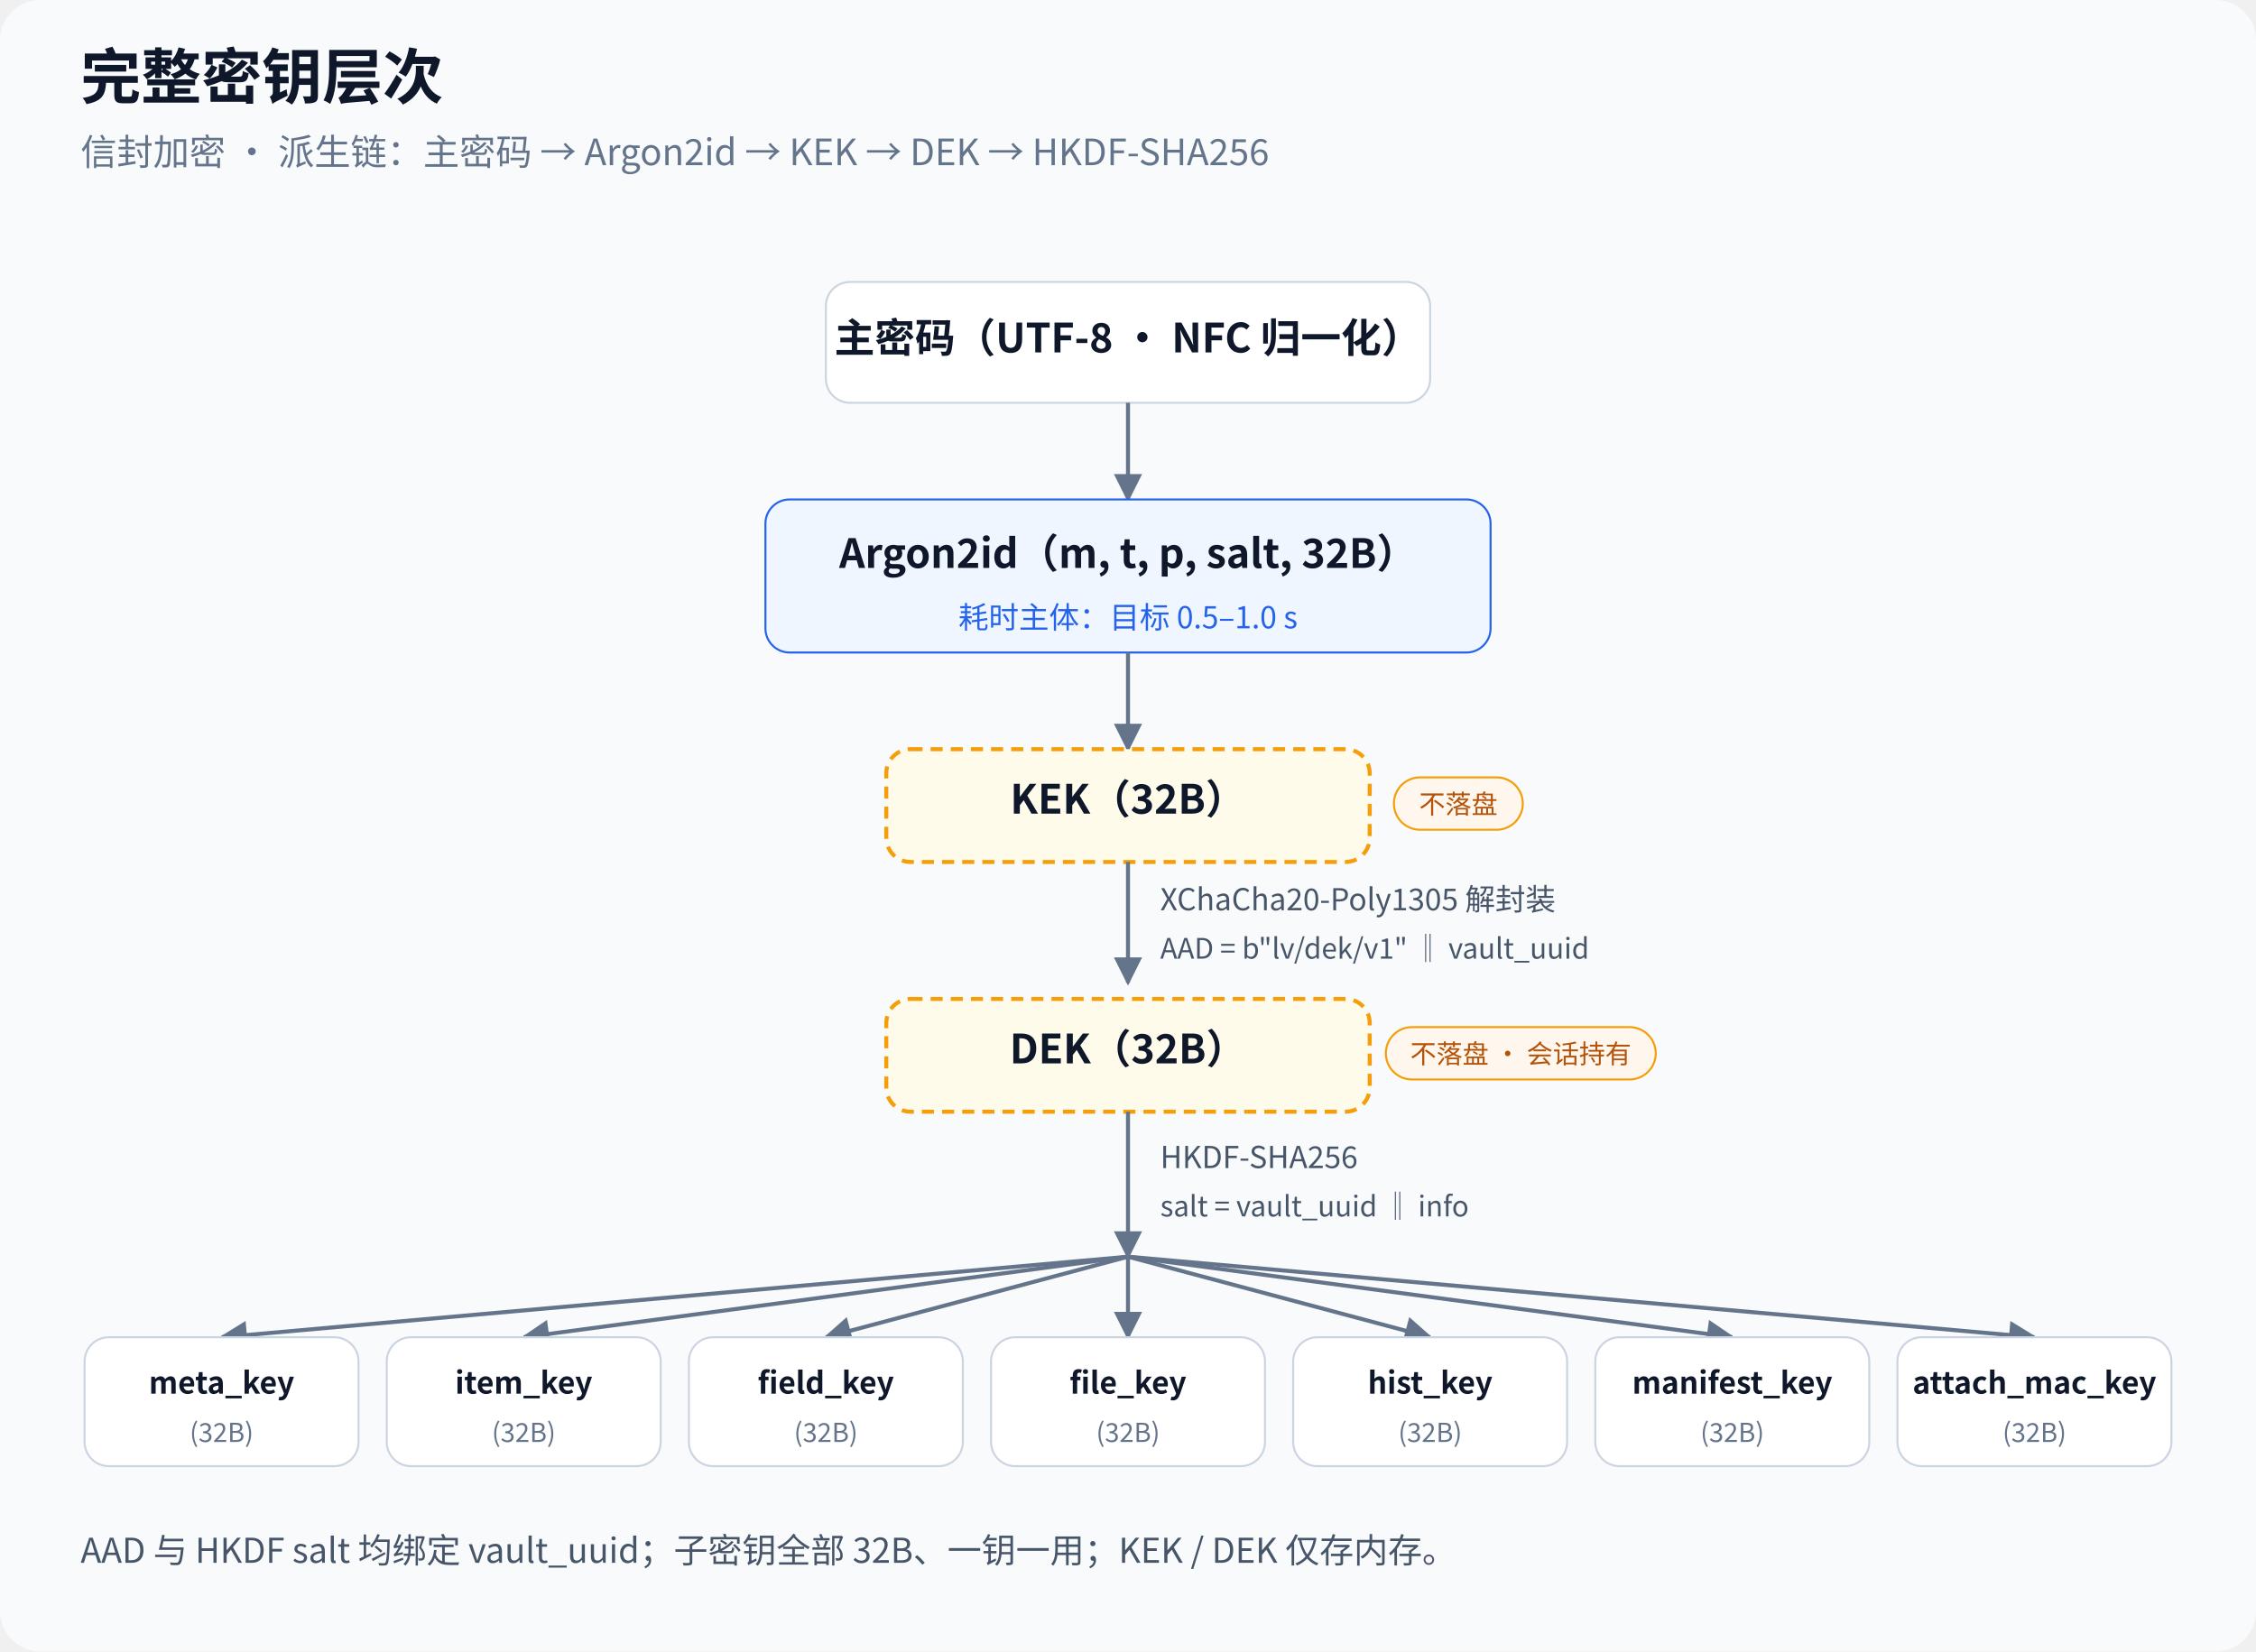
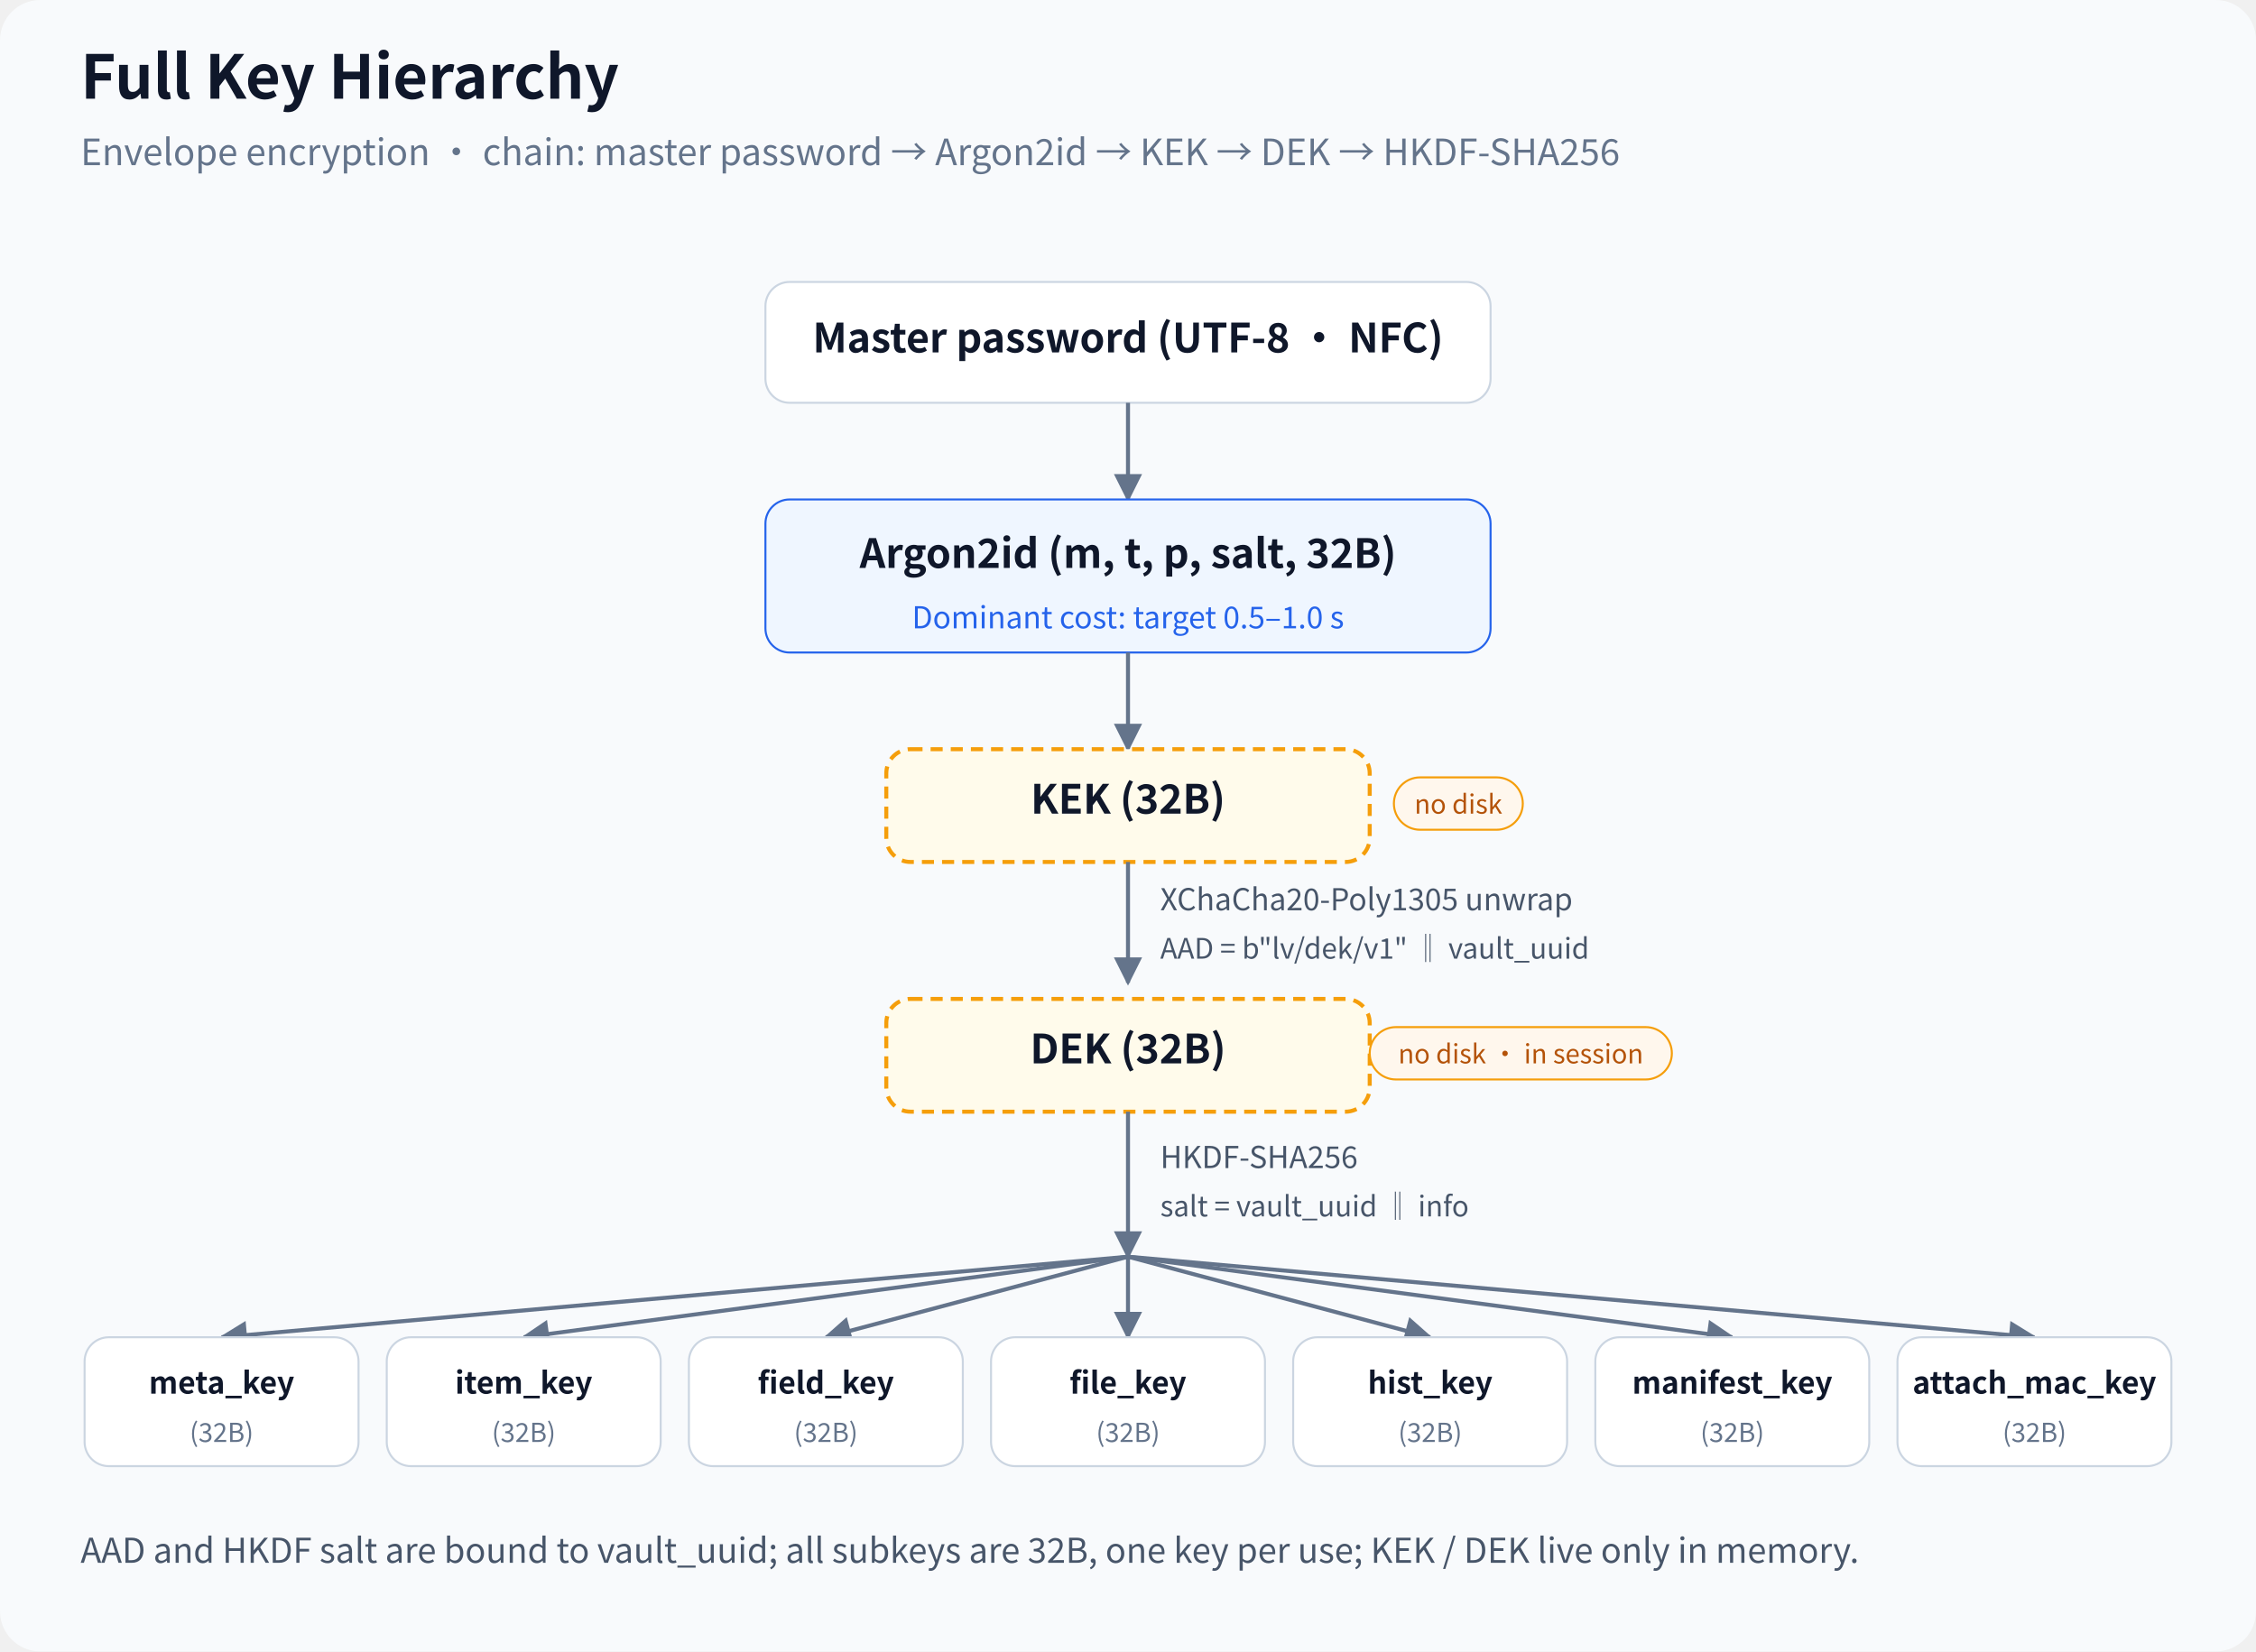
<svg xmlns="http://www.w3.org/2000/svg" width="1120" height="820" viewBox="0 0 1120 820" role="img" aria-labelledby="title desc">
  <defs>
    <marker id="arrow" viewBox="0 0 10 10" refX="9" refY="5" markerWidth="7" markerHeight="7" orient="auto-start-reverse">
      <path d="M 0 0 L 10 5 L 0 10 z" fill="#64748b" />
    </marker>
  </defs>
  <rect width="1120" height="820" rx="20" fill="#f8fafc" />
  <g font-family="-apple-system, BlinkMacSystemFont, 'Segoe UI', 'PingFang SC', 'Microsoft YaHei', 'Noto Sans CJK SC', sans-serif">
-     <text x="40" y="49" font-size="30" fill="#0f172a" font-weight="700">完整密钥层次</text>
-     <text x="40" y="82" font-size="18" fill="#64748b" font-weight="400">信封加密 · 派生链：主密码 → Argon2id → KEK → DEK → HKDF-SHA256</text>
-     <rect x="410" y="140" width="300" height="60" rx="12" fill="#ffffff" stroke="#cbd5e1" />
-     <text x="560" y="175" font-size="20" fill="#0f172a" font-weight="600" text-anchor="middle">主密码（UTF-8 · NFC 归一化）</text>
+     <text x="40" y="49" font-size="30" fill="#0f172a" font-weight="700">Full Key Hierarchy</text>
+     <text x="40" y="82" font-size="18" fill="#64748b" font-weight="400">Envelope encryption · chain: master password → Argon2id → KEK → DEK → HKDF-SHA256</text>
+     <rect x="380" y="140" width="360" height="60" rx="12" fill="#ffffff" stroke="#cbd5e1" />
+     <text x="560" y="175" font-size="20" fill="#0f172a" font-weight="600" text-anchor="middle">Master password (UTF-8 · NFC)</text>
    <path d="M 560 200 V 248" fill="none" stroke="#64748b" stroke-width="2" marker-end="url(#arrow)" />
    <rect x="380" y="248" width="360" height="76" rx="12" fill="#eff6ff" stroke="#2563eb" />
-     <text x="560" y="282" font-size="20" fill="#0f172a" font-weight="600" text-anchor="middle">Argon2id（m, t, p, salt, 32B）</text>
-     <text x="560" y="312" font-size="15" fill="#2563eb" text-anchor="middle">耗时主体：目标 0.5–1.0 s</text>
+     <text x="560" y="282" font-size="20" fill="#0f172a" font-weight="600" text-anchor="middle">Argon2id (m, t, p, salt, 32B)</text>
+     <text x="560" y="312" font-size="15" fill="#2563eb" text-anchor="middle">Dominant cost: target 0.5–1.0 s</text>
    <path d="M 560 324 V 372" fill="none" stroke="#64748b" stroke-width="2" marker-end="url(#arrow)" />
    <rect x="440" y="372" width="240" height="56" rx="12" fill="#fffbeb" stroke="#f59e0b" stroke-width="2" stroke-dasharray="6 4" />
-     <text x="560" y="404" font-size="20" fill="#0f172a" font-weight="600" text-anchor="middle">KEK（32B）</text>
+     <text x="560" y="404" font-size="20" fill="#0f172a" font-weight="600" text-anchor="middle">KEK (32B)</text>
    <rect x="692" y="386" width="64" height="26" rx="13" fill="#fff7ed" stroke="#f59e0b" />
-     <text x="724" y="404" font-size="13" fill="#b45309" text-anchor="middle">不落盘</text>
+     <text x="724" y="404" font-size="13" fill="#b45309" text-anchor="middle">no disk</text>
    <path d="M 560 428 V 488" fill="none" stroke="#64748b" stroke-width="2" marker-end="url(#arrow)" />
-     <text x="576" y="452" font-size="15" fill="#475569">XChaCha20-Poly1305 解封装</text>
+     <text x="576" y="452" font-size="15" fill="#475569">XChaCha20-Poly1305 unwrap</text>
    <text x="576" y="476" font-size="14" fill="#475569">AAD = b"lv/dek/v1" ‖ vault_uuid</text>
    <rect x="440" y="496" width="240" height="56" rx="12" fill="#fffbeb" stroke="#f59e0b" stroke-width="2" stroke-dasharray="6 4" />
-     <text x="560" y="528" font-size="20" fill="#0f172a" font-weight="600" text-anchor="middle">DEK（32B）</text>
-     <rect x="688" y="510" width="134" height="26" rx="13" fill="#fff7ed" stroke="#f59e0b" />
-     <text x="755" y="528" font-size="13" fill="#b45309" text-anchor="middle">不落盘 · 会话持有</text>
+     <text x="560" y="528" font-size="20" fill="#0f172a" font-weight="600" text-anchor="middle">DEK (32B)</text>
+     <rect x="680" y="510" width="150" height="26" rx="13" fill="#fff7ed" stroke="#f59e0b" />
+     <text x="755" y="528" font-size="13" fill="#b45309" text-anchor="middle">no disk · in session</text>
    <path d="M 560 552 V 624" fill="none" stroke="#64748b" stroke-width="2" marker-end="url(#arrow)" />
    <text x="576" y="580" font-size="15" fill="#475569">HKDF-SHA256</text>
    <text x="576" y="604" font-size="14" fill="#475569">salt = vault_uuid ‖ info</text>
    <path d="M 560 624 L 110 664" fill="none" stroke="#64748b" stroke-width="2" marker-end="url(#arrow)" />
    <path d="M 560 624 L 260 664" fill="none" stroke="#64748b" stroke-width="2" marker-end="url(#arrow)" />
    <path d="M 560 624 L 410 664" fill="none" stroke="#64748b" stroke-width="2" marker-end="url(#arrow)" />
    <path d="M 560 624 L 560 664" fill="none" stroke="#64748b" stroke-width="2" marker-end="url(#arrow)" />
    <path d="M 560 624 L 710 664" fill="none" stroke="#64748b" stroke-width="2" marker-end="url(#arrow)" />
    <path d="M 560 624 L 860 664" fill="none" stroke="#64748b" stroke-width="2" marker-end="url(#arrow)" />
    <path d="M 560 624 L 1010 664" fill="none" stroke="#64748b" stroke-width="2" marker-end="url(#arrow)" />
    <rect x="42" y="664" width="136" height="64" rx="12" fill="#ffffff" stroke="#cbd5e1" />
    <text x="110" y="692" font-size="15" fill="#0f172a" font-weight="600" text-anchor="middle">meta_key</text>
    <text x="110" y="716" font-size="13" fill="#64748b" text-anchor="middle">(32B)</text>
    <rect x="192" y="664" width="136" height="64" rx="12" fill="#ffffff" stroke="#cbd5e1" />
    <text x="260" y="692" font-size="15" fill="#0f172a" font-weight="600" text-anchor="middle">item_key</text>
    <text x="260" y="716" font-size="13" fill="#64748b" text-anchor="middle">(32B)</text>
    <rect x="342" y="664" width="136" height="64" rx="12" fill="#ffffff" stroke="#cbd5e1" />
    <text x="410" y="692" font-size="15" fill="#0f172a" font-weight="600" text-anchor="middle">field_key</text>
    <text x="410" y="716" font-size="13" fill="#64748b" text-anchor="middle">(32B)</text>
    <rect x="492" y="664" width="136" height="64" rx="12" fill="#ffffff" stroke="#cbd5e1" />
    <text x="560" y="692" font-size="15" fill="#0f172a" font-weight="600" text-anchor="middle">file_key</text>
    <text x="560" y="716" font-size="13" fill="#64748b" text-anchor="middle">(32B)</text>
    <rect x="642" y="664" width="136" height="64" rx="12" fill="#ffffff" stroke="#cbd5e1" />
    <text x="710" y="692" font-size="15" fill="#0f172a" font-weight="600" text-anchor="middle">hist_key</text>
    <text x="710" y="716" font-size="13" fill="#64748b" text-anchor="middle">(32B)</text>
    <rect x="792" y="664" width="136" height="64" rx="12" fill="#ffffff" stroke="#cbd5e1" />
    <text x="860" y="692" font-size="15" fill="#0f172a" font-weight="600" text-anchor="middle">manifest_key</text>
    <text x="860" y="716" font-size="13" fill="#64748b" text-anchor="middle">(32B)</text>
    <rect x="942" y="664" width="136" height="64" rx="12" fill="#ffffff" stroke="#cbd5e1" />
    <text x="1010" y="692" font-size="15" fill="#0f172a" font-weight="600" text-anchor="middle">attach_mac_key</text>
    <text x="1010" y="716" font-size="13" fill="#64748b" text-anchor="middle">(32B)</text>
-     <text x="40" y="776" font-size="17" fill="#475569" font-weight="400">AAD 与 HKDF salt 均绑定 vault_uuid；子密钥全部 32B、一钥一用；KEK / DEK 仅存内存。</text>
+     <text x="40" y="776" font-size="17" fill="#475569" font-weight="400">AAD and HKDF salt are bound to vault_uuid; all subkeys are 32B, one key per use; KEK / DEK live only in memory.</text>
  </g>
</svg>
